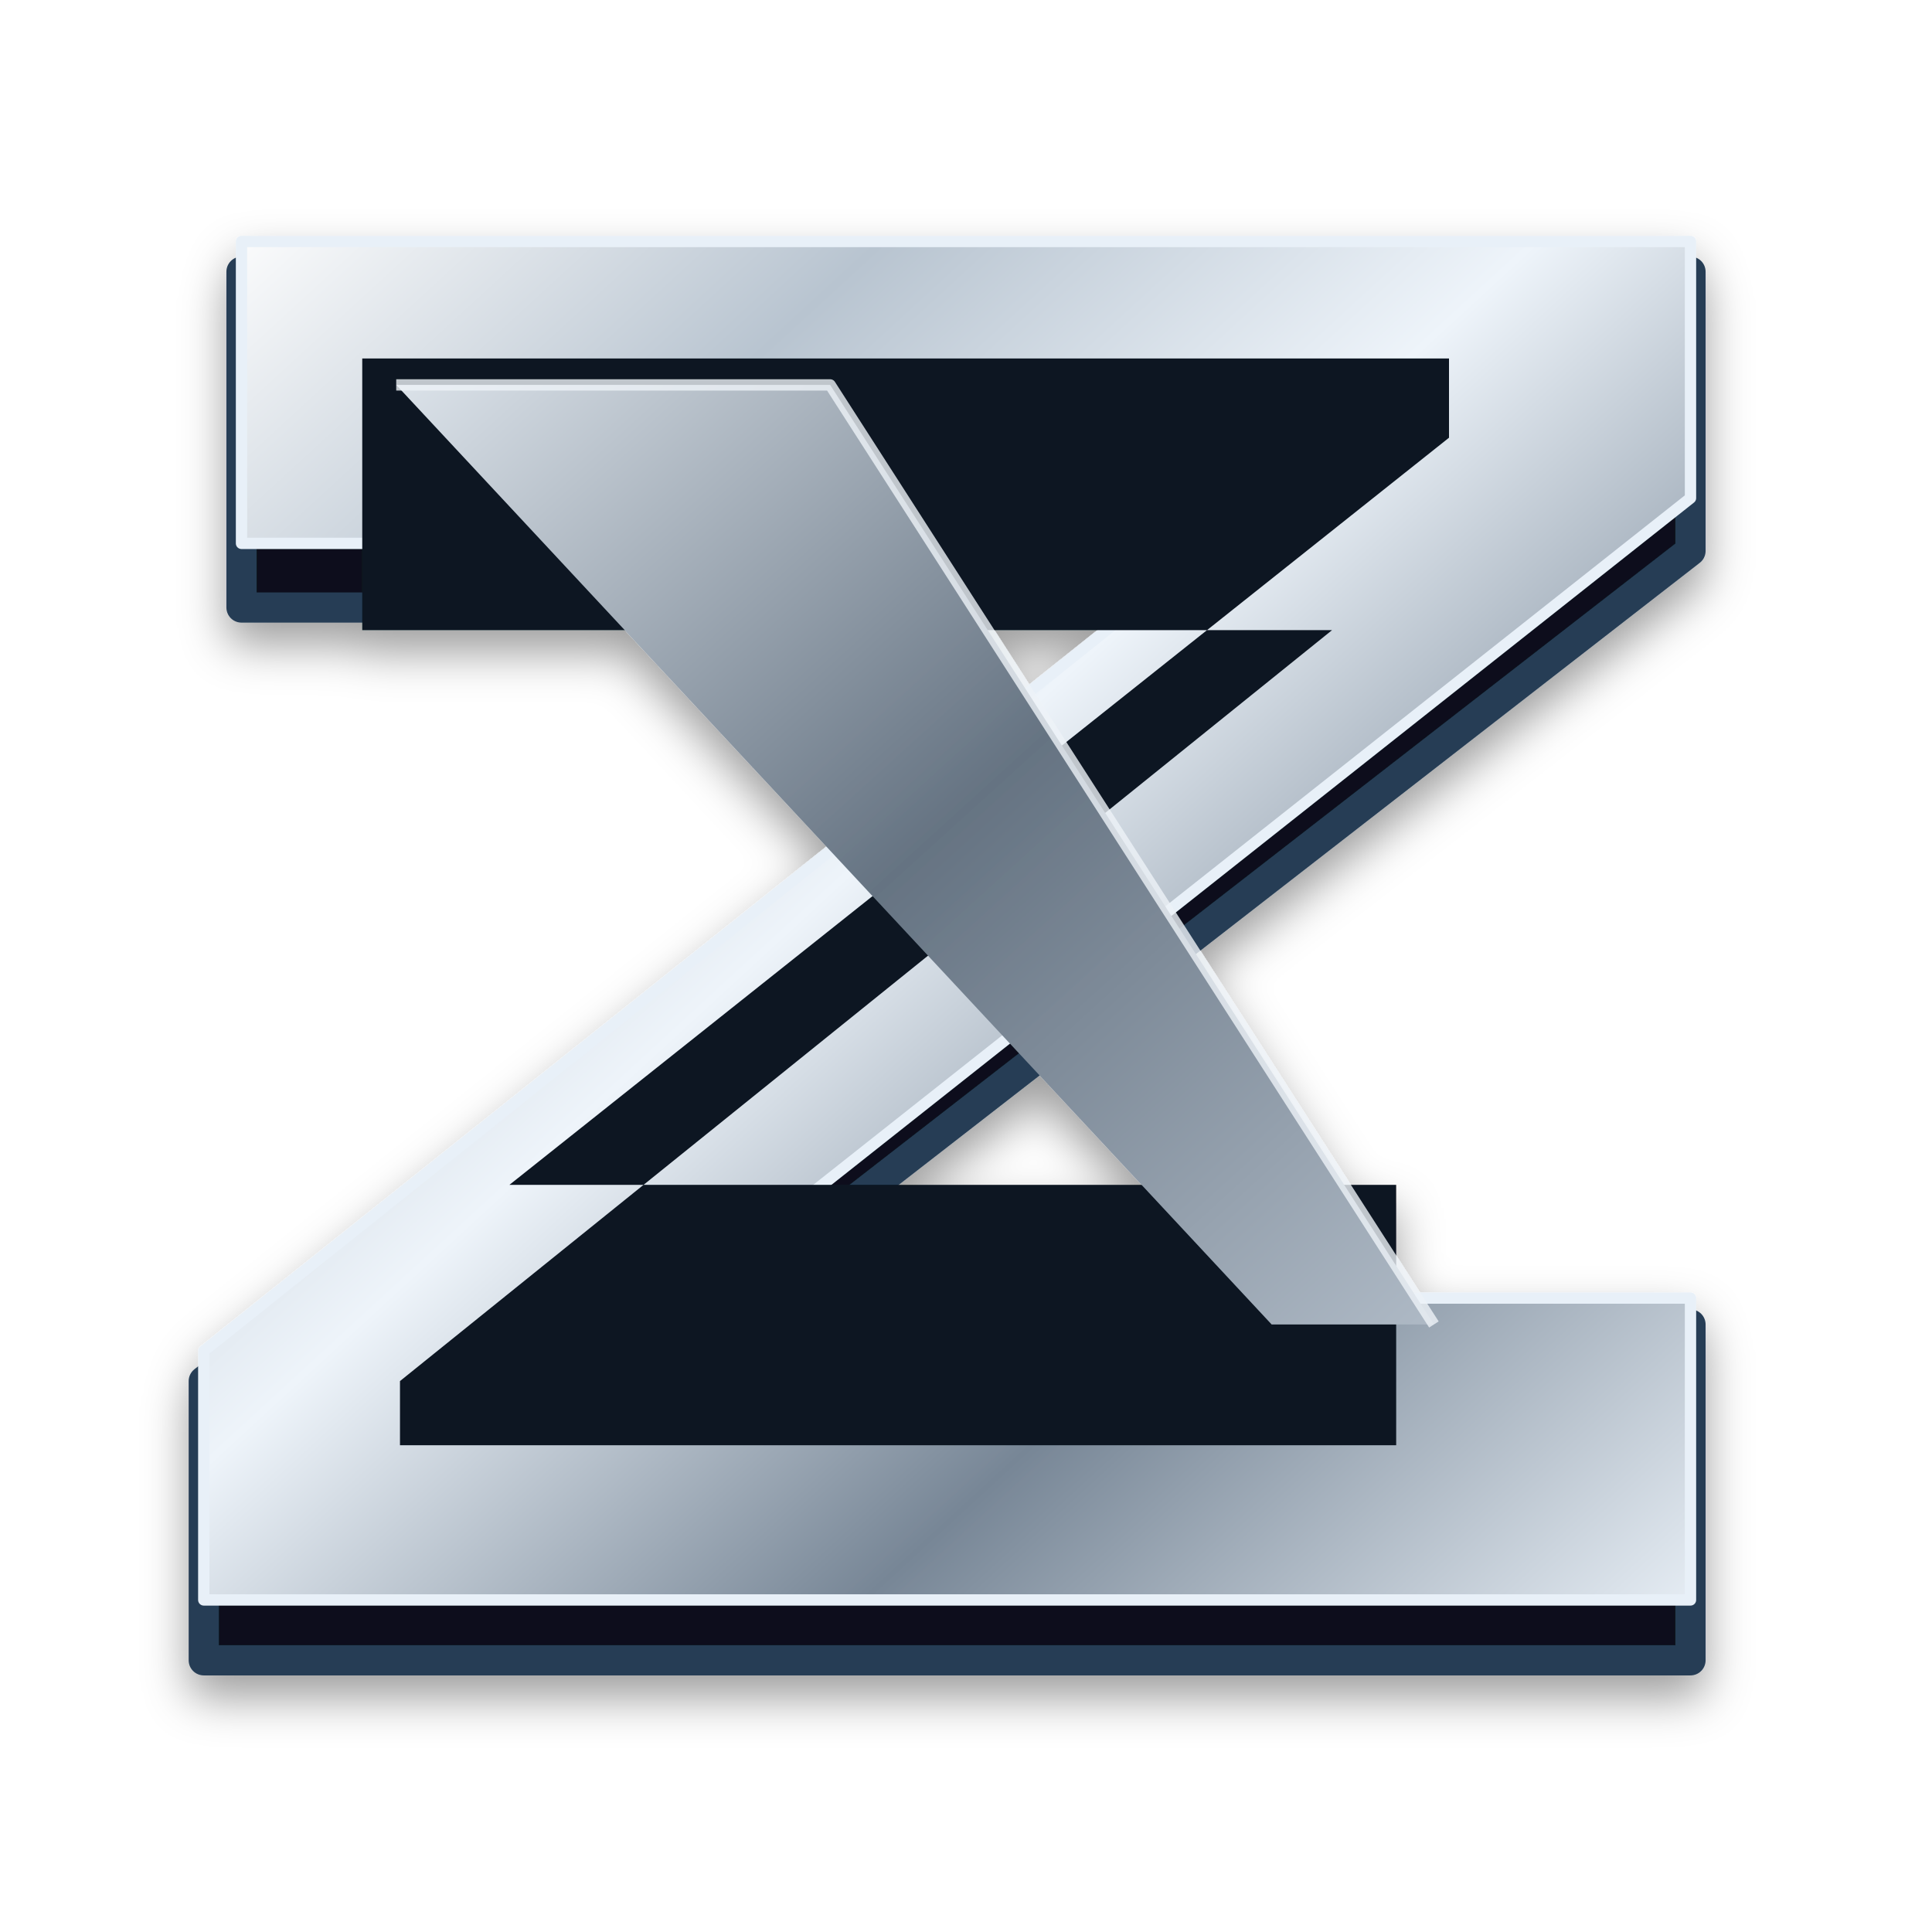
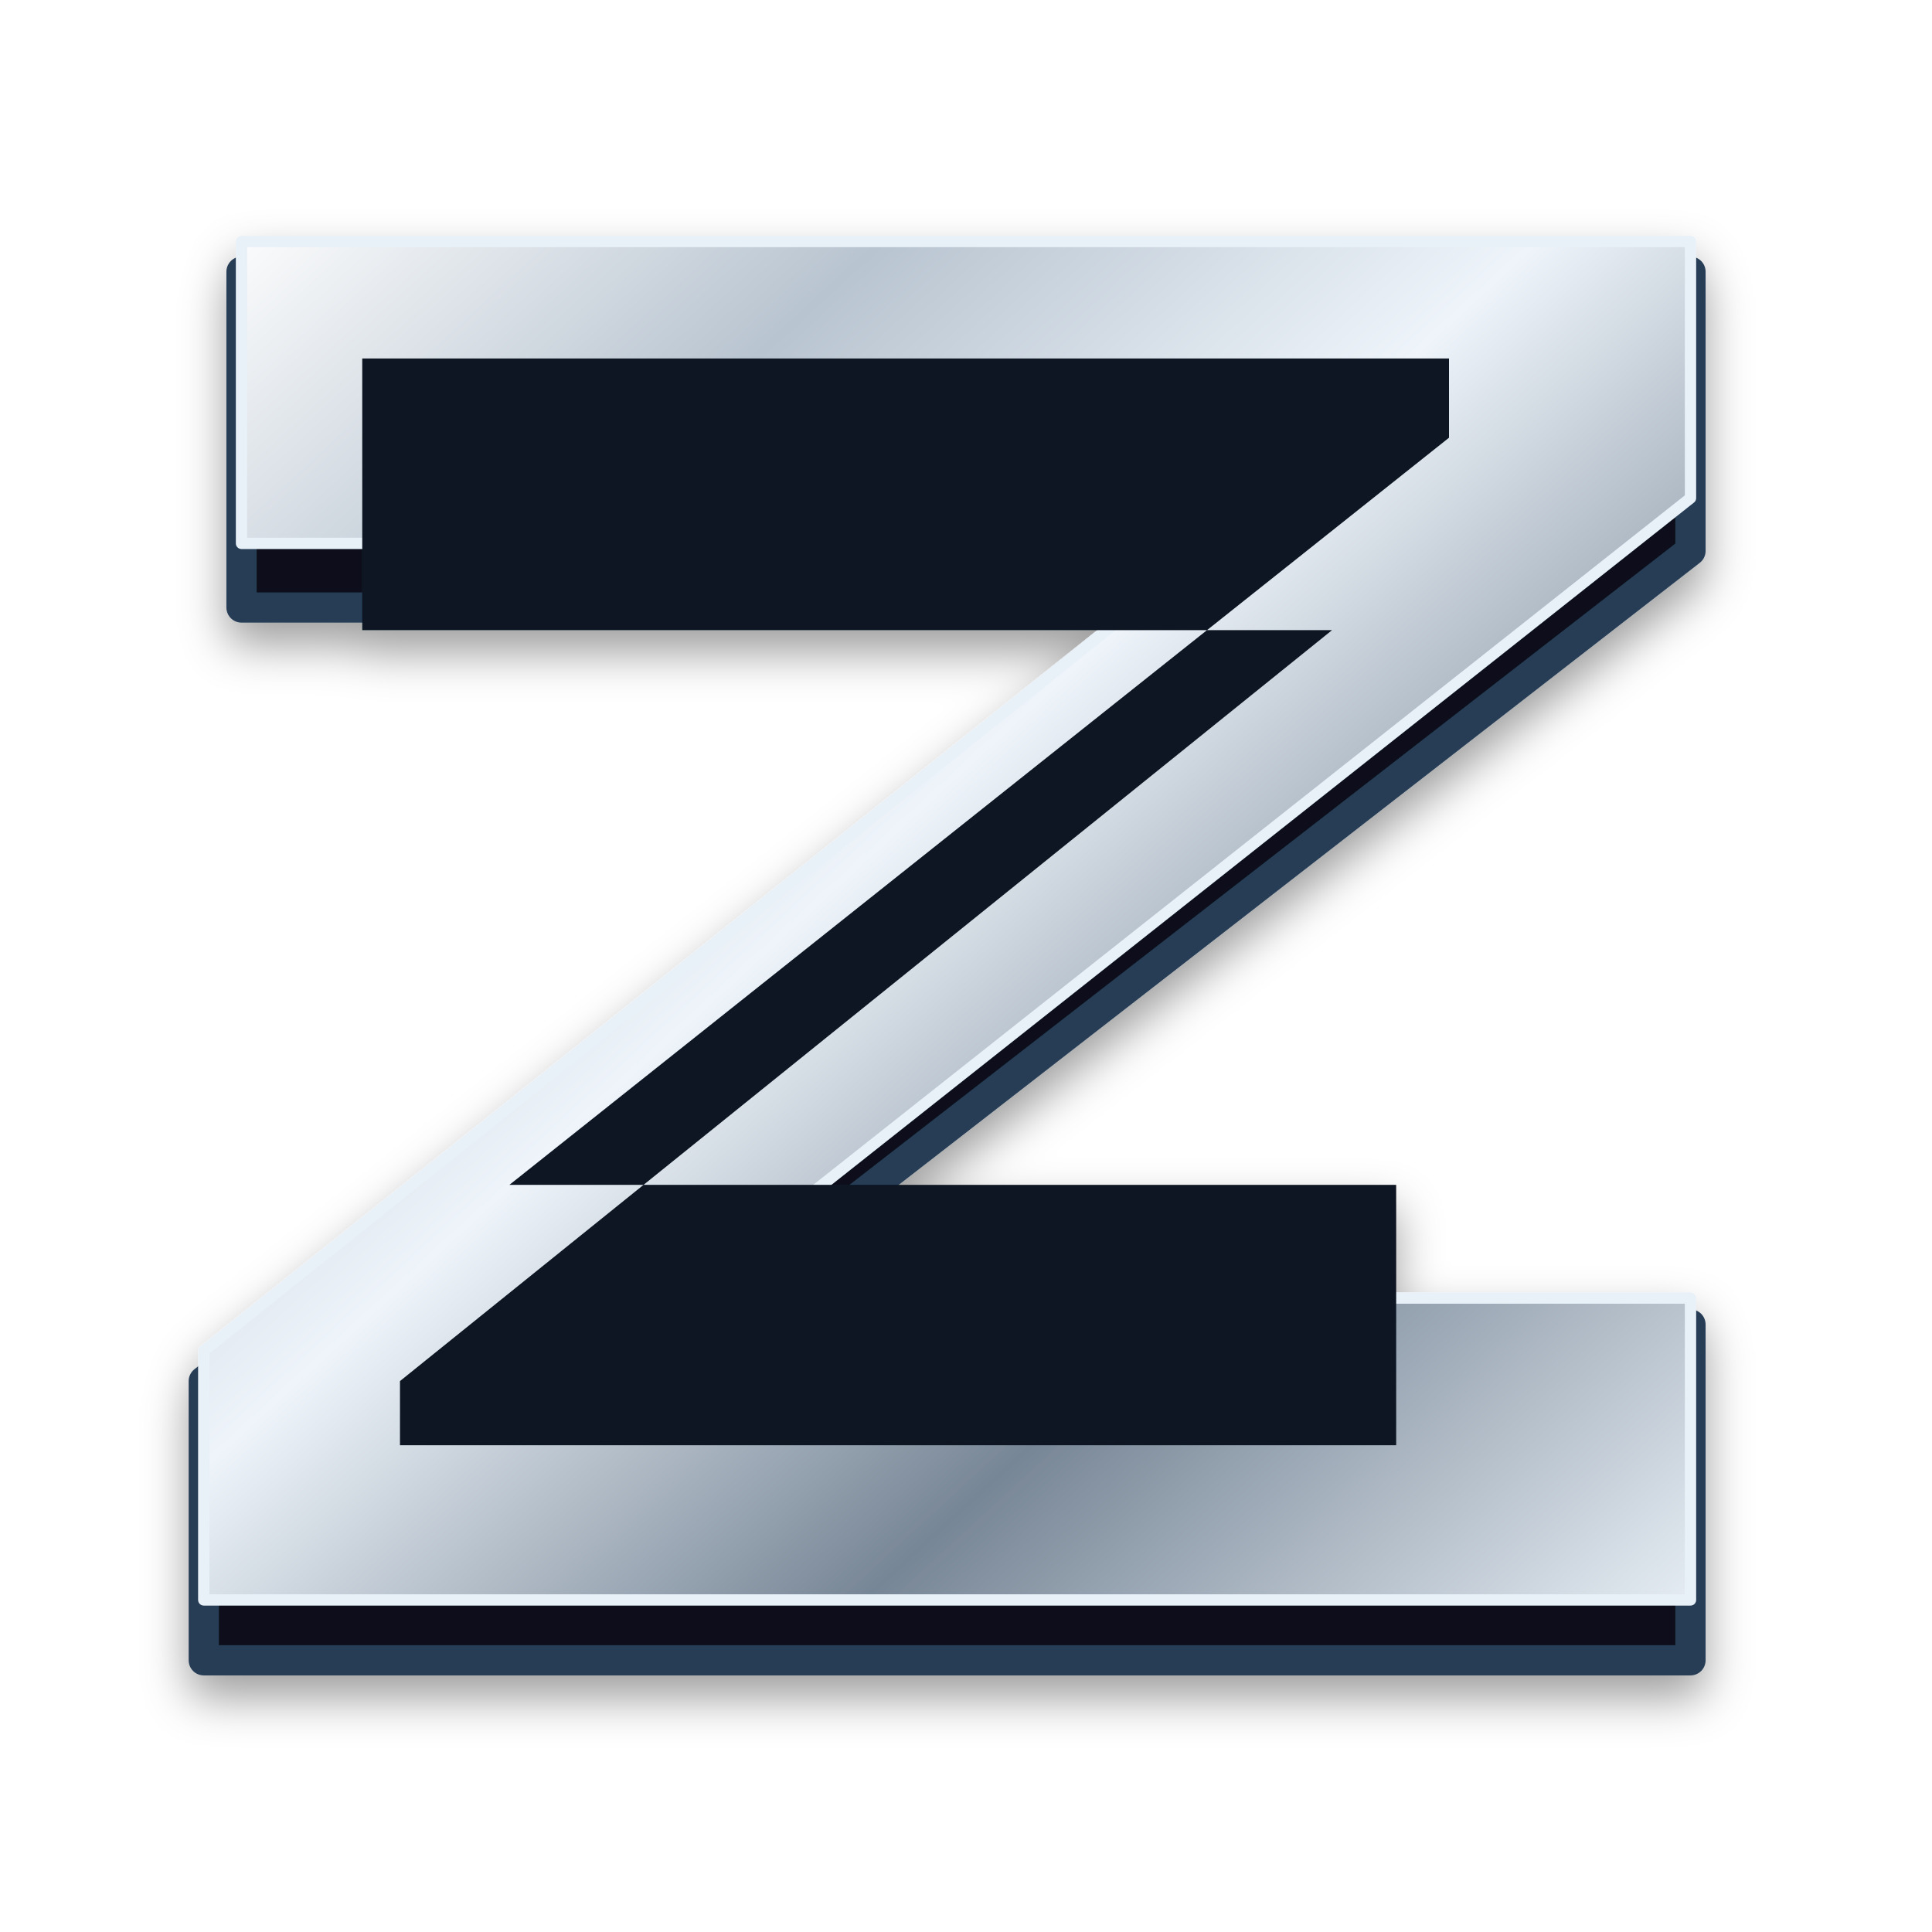
<svg xmlns="http://www.w3.org/2000/svg" viewBox="0 0 512 512" role="img" aria-labelledby="t d">
  <defs>
    <linearGradient id="metal" x1="0" y1="0" x2="1" y2="1">
      <stop stop-color="#fff" />
      <stop offset=".23" stop-color="#b8c4d0" />
      <stop offset=".45" stop-color="#eef4fa" />
      <stop offset=".72" stop-color="#778696" />
      <stop offset="1" stop-color="#e6edf4" />
    </linearGradient>
    <linearGradient id="graphite" x1="0" y1="0" x2="1" y2="1">
      <stop stop-color="#dbe2e9" />
      <stop offset=".5" stop-color="#657382" />
      <stop offset="1" stop-color="#aeb9c5" />
    </linearGradient>
    <filter id="shadow" x="-20%" y="-20%" width="140%" height="150%">
      <feGaussianBlur in="SourceAlpha" stdDeviation="6" />
      <feOffset dy="6" />
      <feComponentTransfer>
        <feFuncA type="linear" slope=".38" />
      </feComponentTransfer>
      <feMerge>
        <feMergeNode />
        <feMergeNode in="SourceGraphic" />
      </feMerge>
    </filter>
  </defs>
  <g filter="url(#shadow)" stroke-linejoin="round">
    <path d="M64 72 H448 V146 L184 351 H448 V440 H54 V366 L318 161 H64 Z" fill="#08111d" stroke="#263d54" stroke-width="8" />
    <path d="M64 64 H448 V132 L180 344 H448 V424 H54 V358 L322 144 H64 Z" fill="url(#metal)" stroke="#e8f0f8" stroke-width="3" />
    <path d="M96 95 H384 V116 L135 314 H370 V383 H106 V366 L353 167 H96 Z" fill="#0a1420" />
-     <path d="M105 102 H220 L380 351 H337 Z" fill="url(#graphite)" />
-     <path d="M105 102 H220 L380 351" fill="none" stroke="#eef3f8" stroke-width="3" opacity=".8" />
  </g>
</svg>
